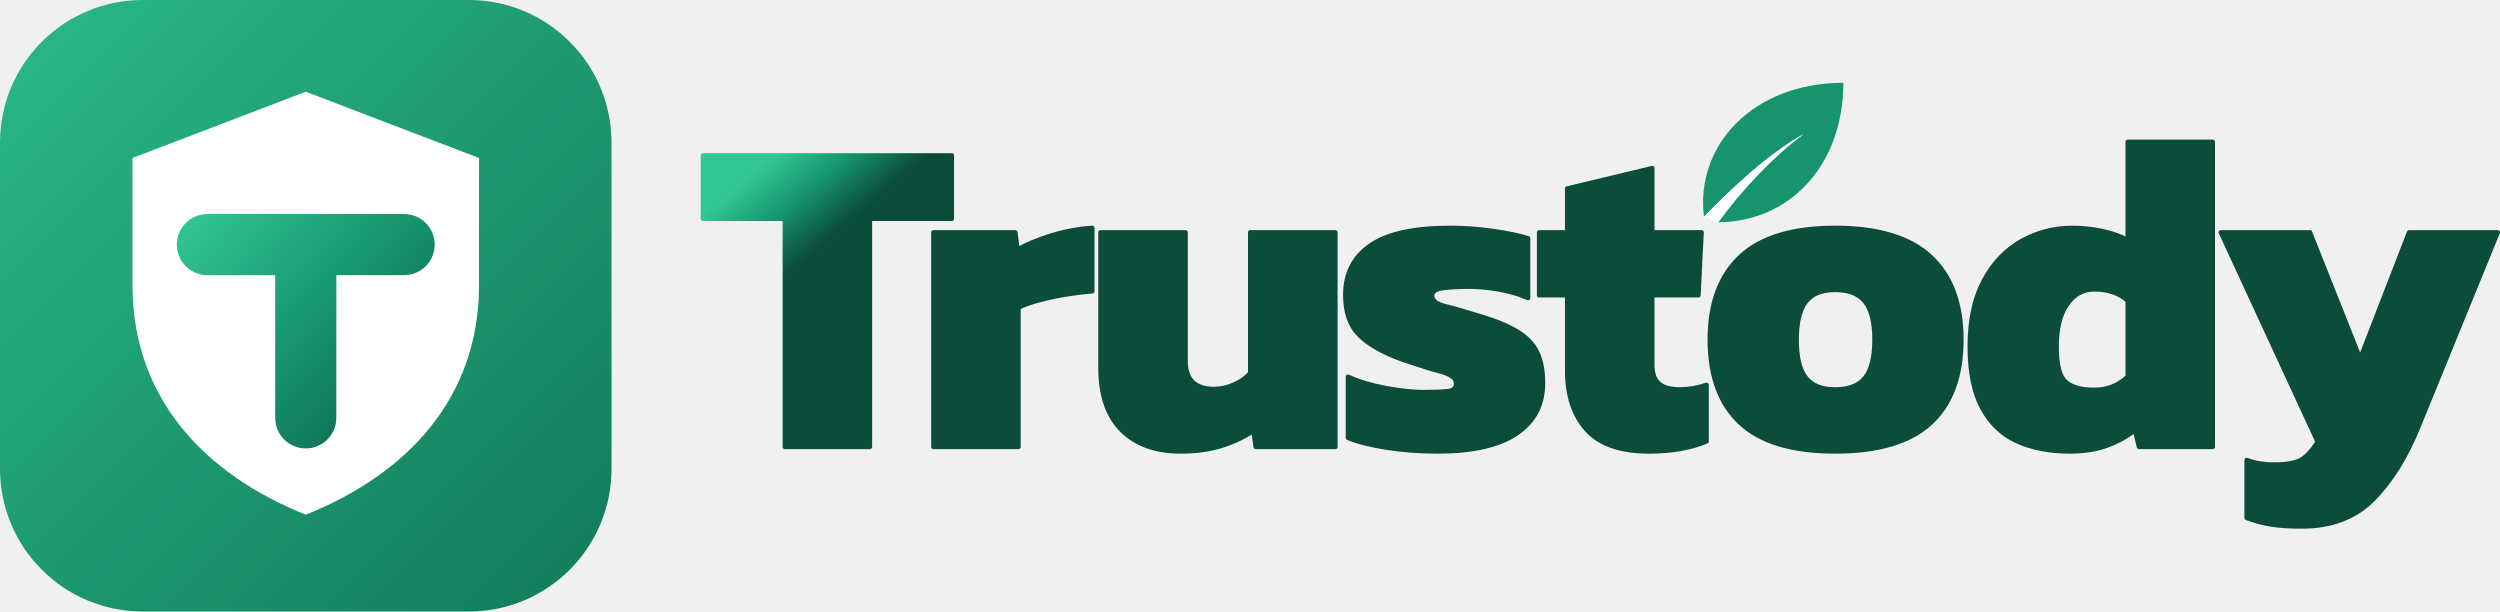
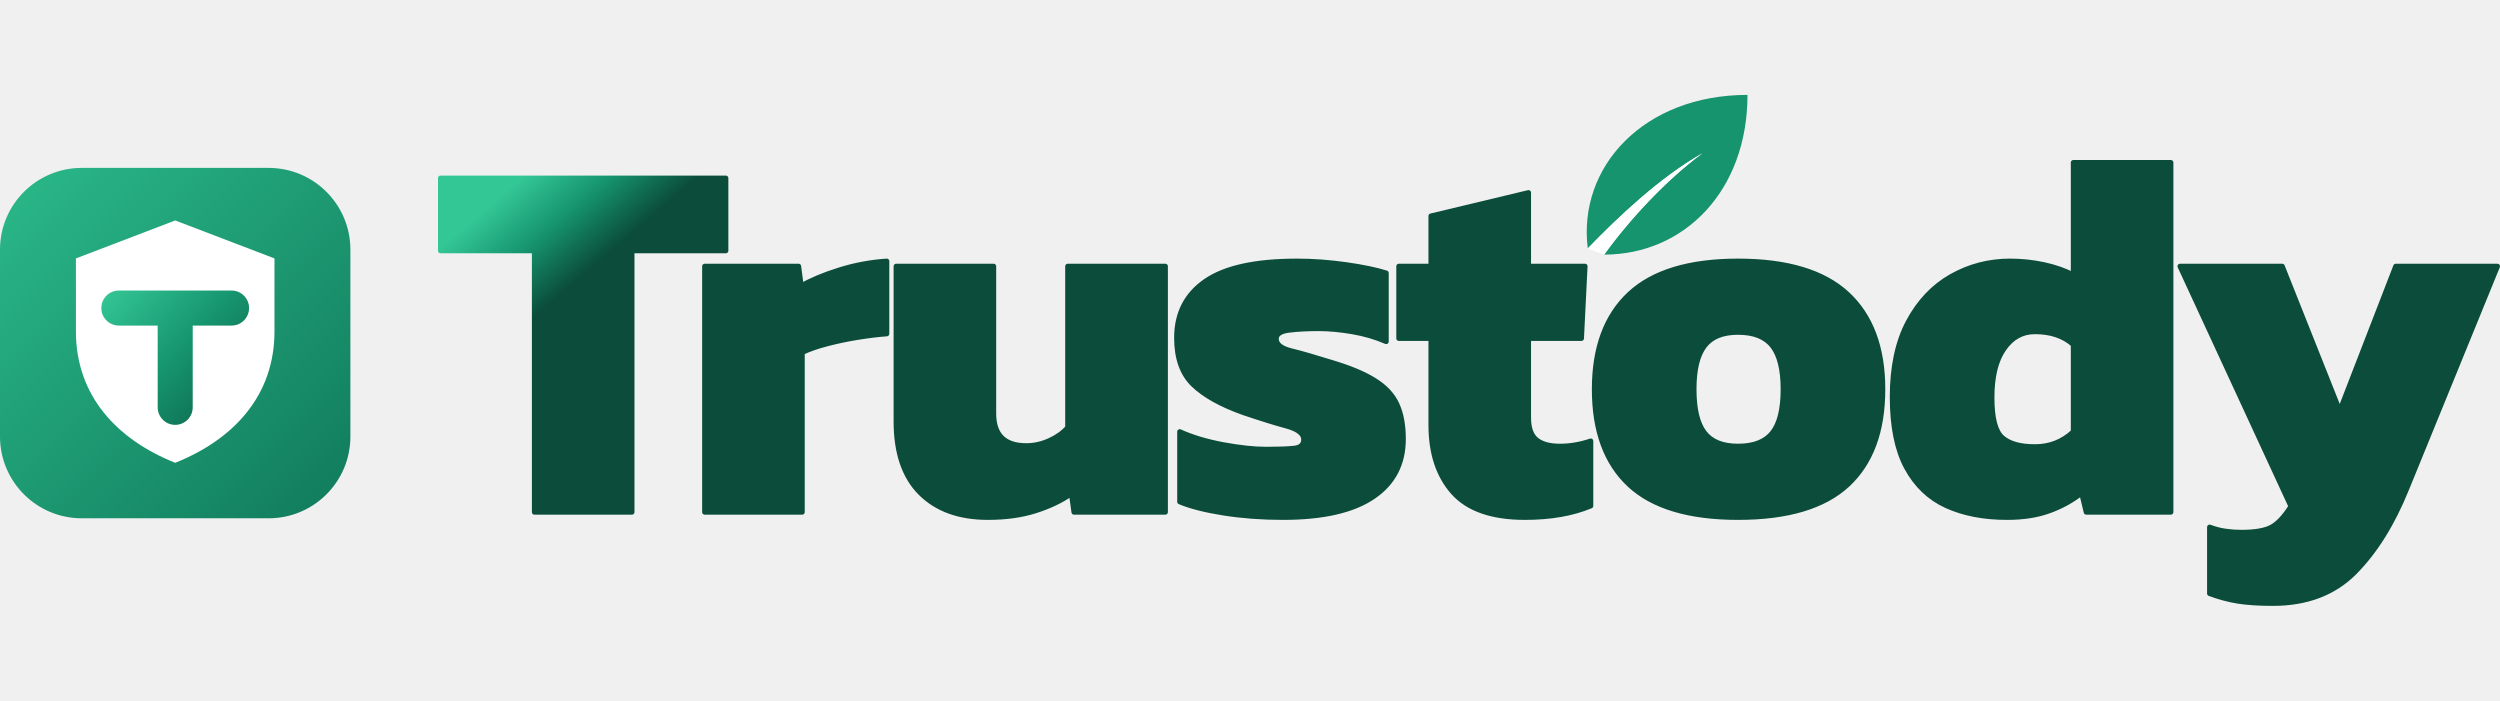
- <svg xmlns="http://www.w3.org/2000/svg" width="392.47" height="96" viewBox="0 0 392.47 96" role="img" aria-label="Trustody">
-   <svg x="0" y="0" width="96" height="96" viewBox="0 0 120 120">
+ <svg xmlns="http://www.w3.org/2000/svg" width="342.47" height="96" viewBox="0 0 342.47 96" role="img" aria-label="Trustody">
+   <svg x="0" y="23" width="48" height="48" viewBox="0 0 120 120">
    <defs>
      <linearGradient id="trustody-lockup-h-icon-tile" x1="0" y1="0" x2="1" y2="1">
        <stop offset="0" stop-color="#2BB98A" />
        <stop offset="1" stop-color="#107A5A" />
      </linearGradient>
      <linearGradient id="trustody-lockup-h-icon-t" gradientUnits="userSpaceOnUse" x1="35" y1="42" x2="85" y2="88">
        <stop offset="0" stop-color="#34C796" />
        <stop offset=".5" stop-color="#16946E" />
        <stop offset="1" stop-color="#0B5E45" />
      </linearGradient>
    </defs>
    <rect width="120" height="120" rx="28" fill="url(#trustody-lockup-h-icon-tile)" />
    <path d="M60 18 94 31v25c0 22-14 37-34 45-20-8-34-23-34-45V31z" fill="#FFFFFF" />
    <path d="M40.7 42h38.6a6 6 0 0 1 0 12H66v28a6 6 0 0 1-12 0V54H40.7a6 6 0 0 1 0-12z" fill="url(#trustody-lockup-h-icon-t)" />
  </svg>
-   <svg x="110" y="13" width="282.47" height="70" viewBox="79 105 2014 499.1">
+   <svg x="60" y="13" width="282.47" height="70" viewBox="79 105 2014 499.1">
    <defs>
      <linearGradient id="trustody-lockup-h-wm-t" gradientUnits="userSpaceOnUse" x1="81" y1="186" x2="360" y2="512">
        <stop offset="0" stop-color="#34C796" />
        <stop offset=".12" stop-color="#34C796" />
        <stop offset=".25" stop-color="#16946E" />
        <stop offset=".38" stop-color="#0B4D3A" />
        <stop offset="1" stop-color="#0B4D3A" />
      </linearGradient>
    </defs>
    <path d="m173.2 512.5v-255.3h-91.7v-70.9h278.6v70.9h-91.7v255.3z" fill="url(#trustody-lockup-h-wm-t)" stroke="url(#trustody-lockup-h-wm-t)" stroke-width="5" stroke-linejoin="round" />
    <path d="M173.2 512.5m166.3 0v-240.1h91.7l2.5 19.3q14.7-8.6 37.5-15.7q22.8-7.1 46.1-8.6v70.9q-13.2 1-28.6 3.5q-15.5 2.5-29.9 6.3q-14.5 3.8-24.1 8.4v156zm276.6 5.1q-42 0-65.8-23.8q-23.8-23.8-23.8-69.9v-151.5h95.2v143.9q0 31.4 31.9 31.4q11.7 0 22.8-5.1q11.2-5.1 17.7-12.7v-157.5h95.3v240.1h-89.2l-2.5-18.2q-14.2 10.1-34.7 16.7q-20.5 6.6-46.9 6.6zm288.2 0q-30.9 0-58-4.3q-27.1-4.3-42.8-10.9v-68.4q17.8 8.1 42.3 12.7q24.6 4.5 41.8 4.5q18.2 0 27.6-1q9.4-1 9.4-8.6q0-8.6-16.7-13.2q-16.7-4.5-42.1-13.1q-32.9-11.7-49.1-27.4q-16.2-15.7-16.2-45.6q0-35.9 28.4-55.4q28.3-19.5 89.1-19.5q23.3 0 48.1 3.5q24.8 3.6 39 8.1v66.9q-15.2-6.6-33.2-9.7q-17.9-3-32.6-3q-16.2 0-28.9 1.5q-12.7 1.5-12.7 8.6q0 8.1 14.5 11.7q14.4 3.5 38.7 11.1q27.4 8.1 42.8 17.8q15.5 9.6 21.8 23.3q6.3 13.6 6.3 33.9q0 36.5-29.6 56.5q-29.6 20-87.9 20zm236.3 0q-48.1 0-69.9-24.3q-21.8-24.4-21.8-65.9v-84.6h-31.4v-70.4h31.4v-49.1l95.2-22.8v71.9h55.2l-3.5 70.4h-51.7v77.5q0 15.2 7.6 21.5q7.6 6.4 23.3 6.4q14.7 0 29.9-5.1v63.3q-26.8 11.2-64.3 11.2zm208.2 0q-71.9 0-106.1-31.9q-34.2-32-34.2-93.2q0-60.8 34.4-93q34.5-32.1 105.9-32.1q71.9 0 106.6 32.1q34.7 32.2 34.7 93q0 61.2-34.4 93.2q-34.5 31.9-106.9 31.9zm0-69.4q23.3 0 33.7-13.2q10.4-13.2 10.4-42.5q0-28.9-10.4-42.3q-10.4-13.4-33.7-13.4q-22.8 0-32.9 13.4q-10.2 13.4-10.2 42.3q0 29.3 10.2 42.5q10.1 13.2 32.9 13.2zm262.6 69.4q-33.9 0-59-11.4q-25-11.4-39-37.3q-13.9-25.8-13.9-68.8q0-44.1 15.7-73.5q15.7-29.4 42-44.3q26.4-14.9 57.3-14.9q16.7 0 33.1 3.5q16.5 3.6 28.7 10.1v-109.9h95.2v341.4h-82.6l-4.5-18.7q-14.2 11.1-31.7 17.4q-17.5 6.4-41.3 6.4zm27.4-68.9q21.8 0 37.5-14.7v-85.1q-14.2-12.7-37.5-12.7q-18.8 0-30.4 16.8q-11.7 16.7-11.7 47.6q0 30.4 10.2 39.2q10.1 8.9 31.9 8.9zm232.4 152.9q-20.3 0-34.2-2.2q-14-2.3-27.6-7.4v-64.8q8.1 3 15.4 4q7.4 1.1 15.5 1.1q20.2 0 29.6-5.1q9.4-5.1 19-20.3l-108.4-234.5h99.8l56.2 141.3l54.7-141.3h99.3l-88.7 217.3q-20.7 51.2-50.9 81.6q-30.1 30.3-79.7 30.3z" fill="#0B4D3A" stroke="#0B4D3A" stroke-width="5" stroke-linejoin="round" />
    <g transform="translate(1202 105)">
      <path d="M0 150C-10 70 55 0 156 0C156 94 94 156 16 156C42 120 78 82 112 57C70 81 30 119 0 150Z" fill="#16946E" />
      <path d="M0 150C30 119 70 81 112 57C78 82 42 120 16 156Z" fill="#FFFFFF" />
    </g>
  </svg>
</svg>
